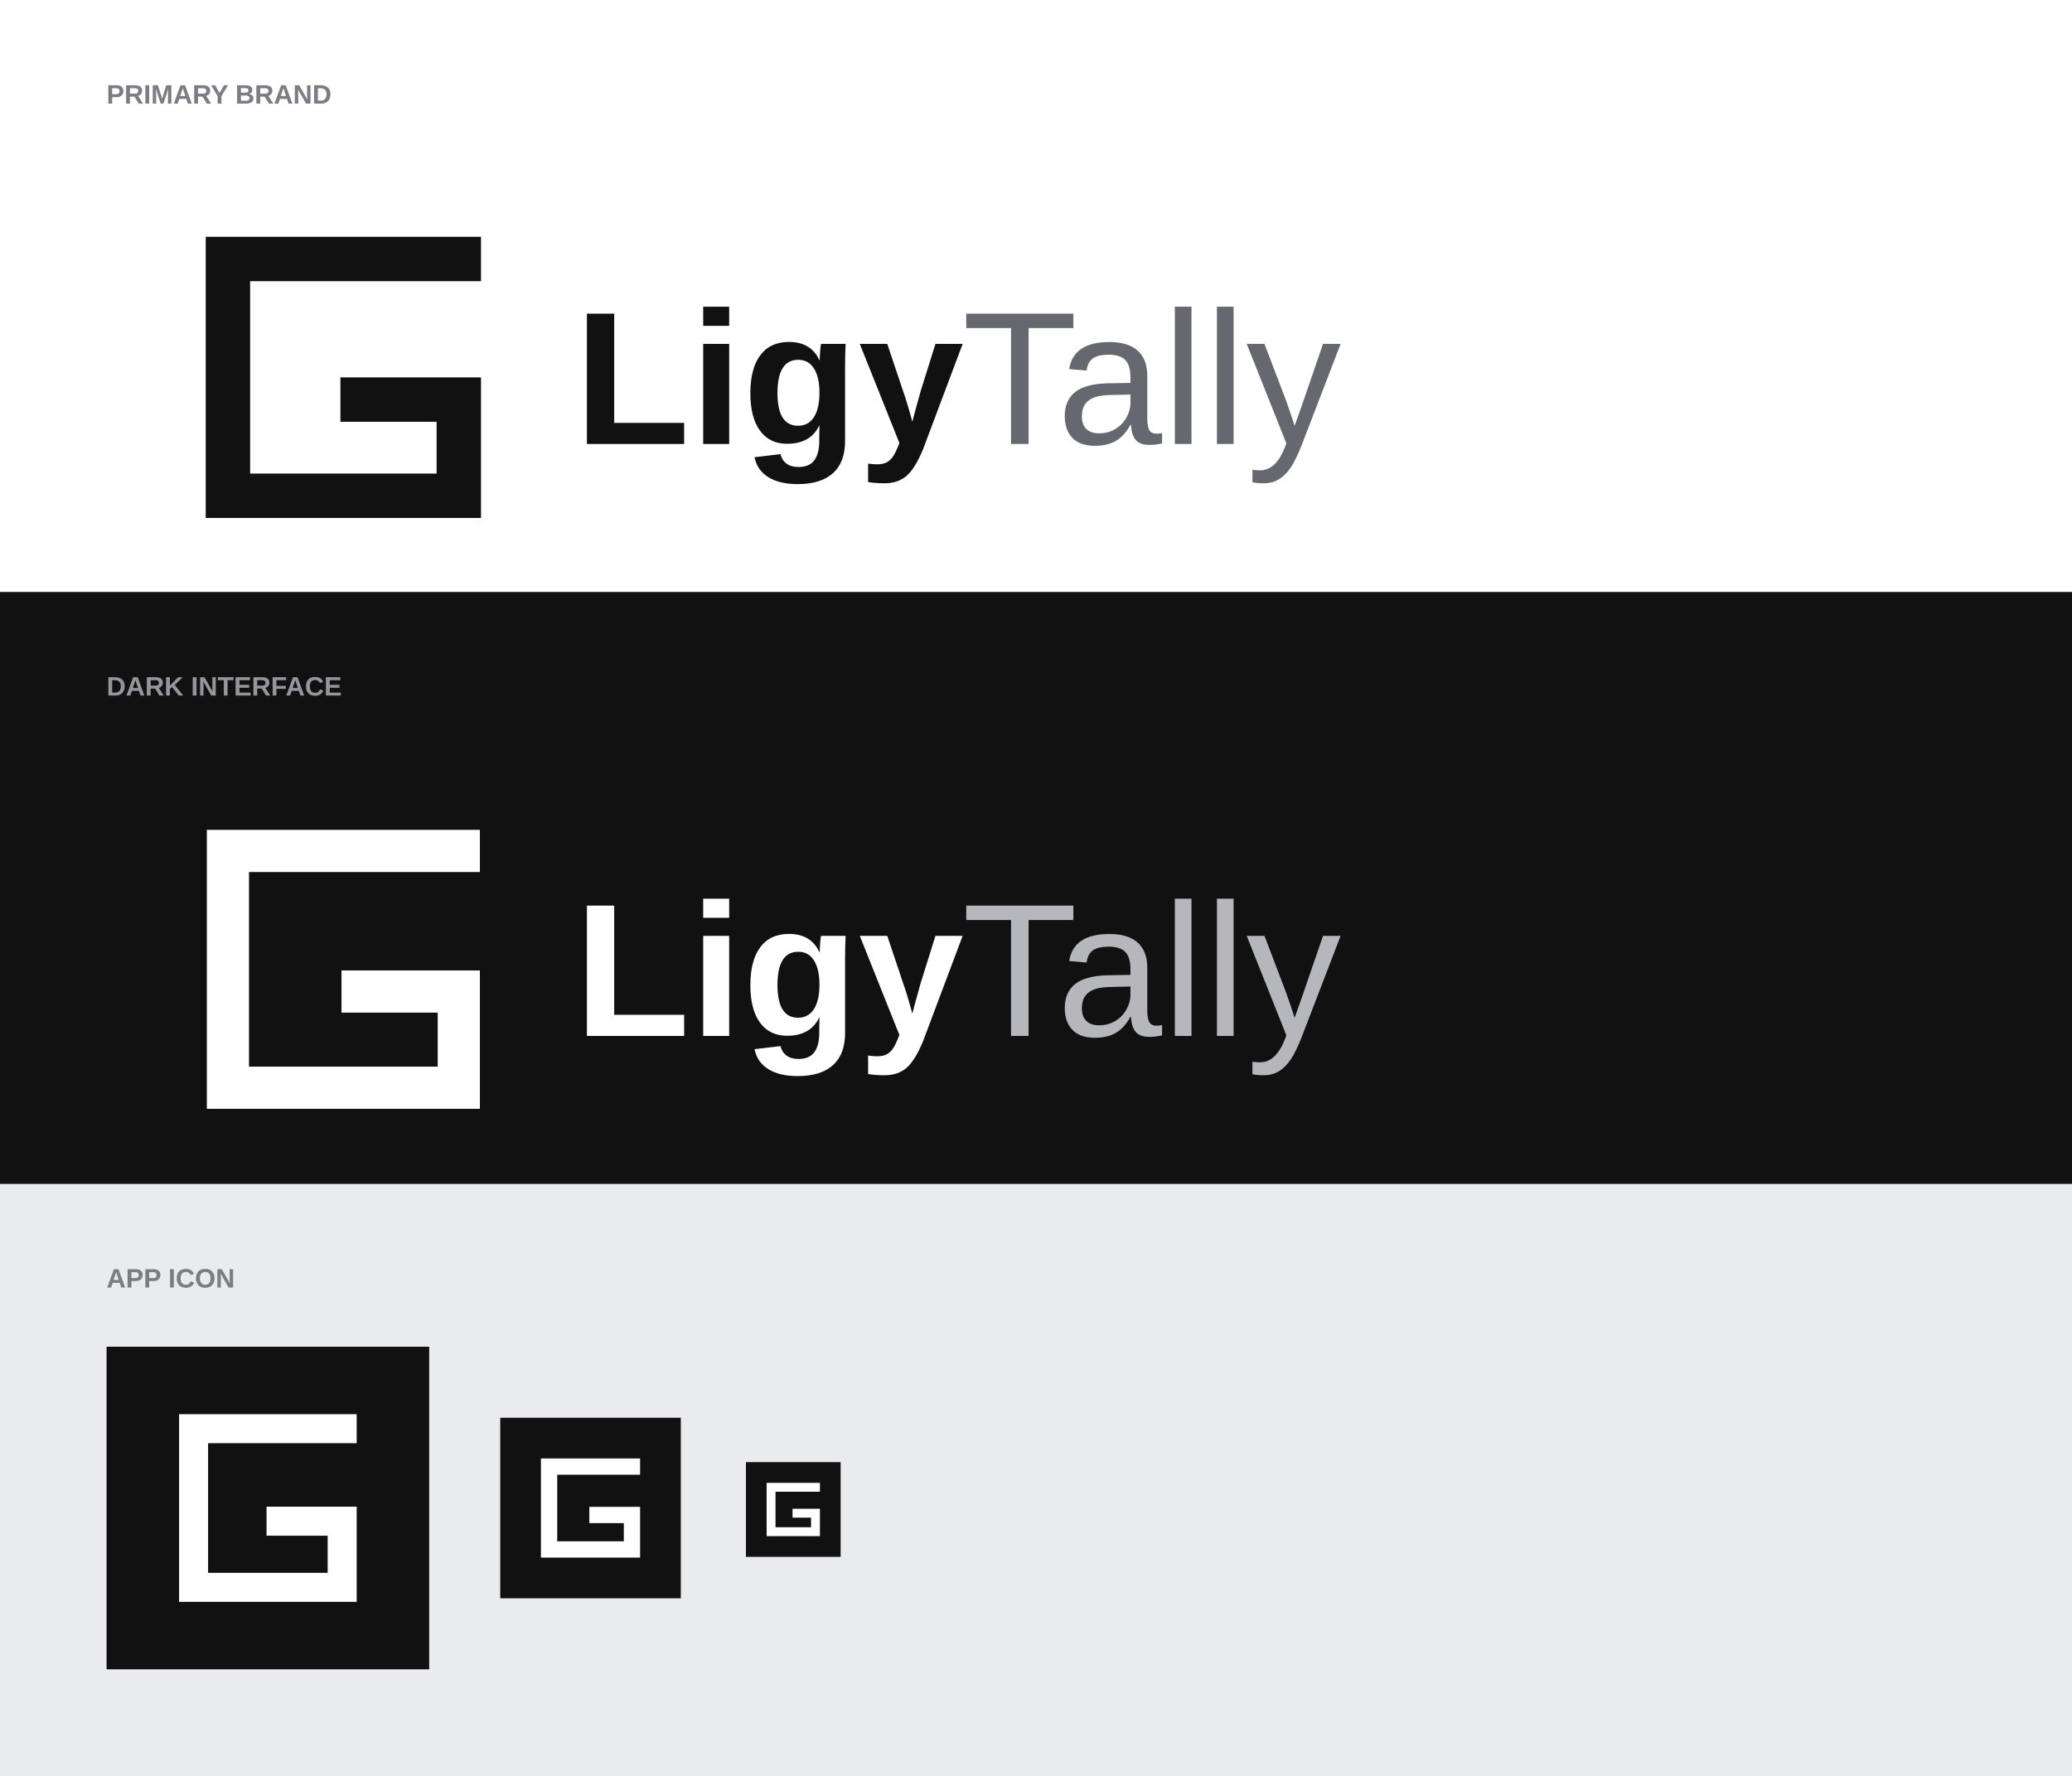
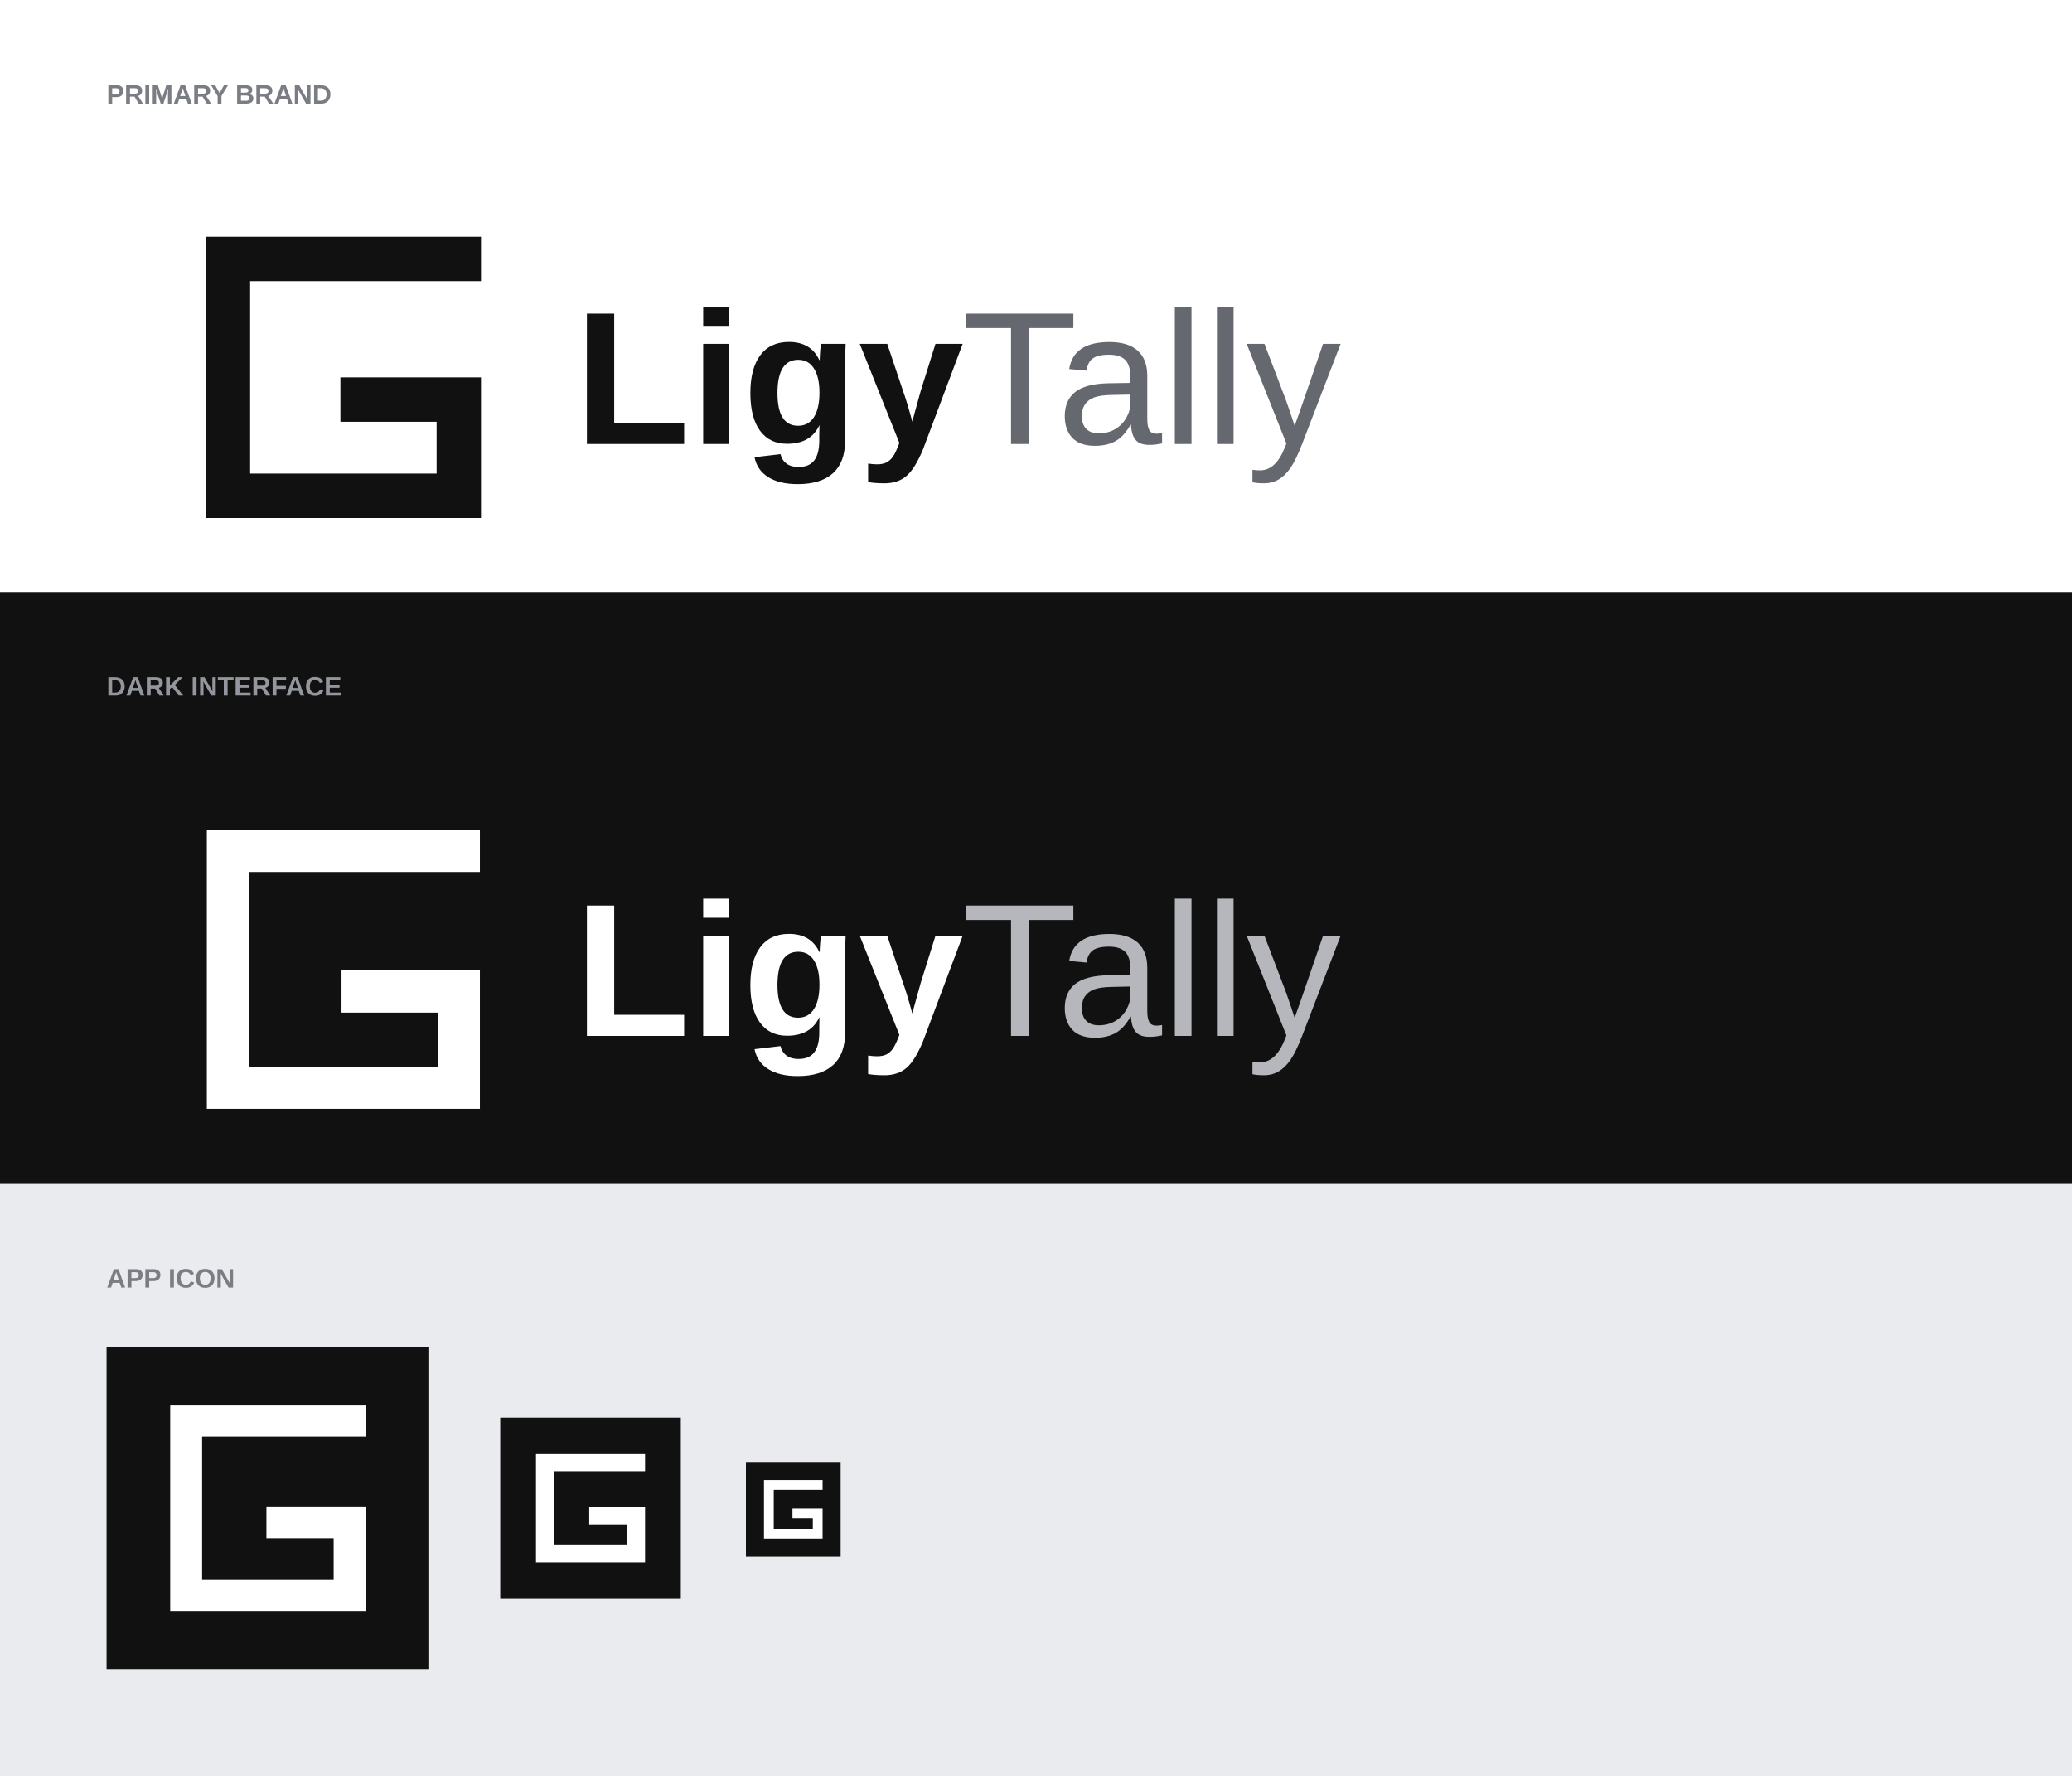
<svg xmlns="http://www.w3.org/2000/svg" width="1400" height="1200" viewBox="0 0 1400 1200" fill="none">
  <rect width="1400" height="1200" fill="#E9EBEE" />
  <rect width="1400" height="400" fill="white" />
  <text x="72" y="70" fill="#7A7D83" font-family="Arial, Helvetica, sans-serif" font-size="18" font-weight="700" letter-spacing="0">PRIMARY BRAND</text>
  <g transform="translate(72 95)">
    <path d="M238 80H82V240H238V175H173" stroke="#111111" stroke-width="30" stroke-linecap="square" stroke-linejoin="miter" />
    <text x="316" y="205" fill="#111111" font-family="Arial, Helvetica, sans-serif" font-size="128" font-weight="700" letter-spacing="0">Ligy</text>
    <text x="578" y="205" fill="#65686E" font-family="Arial, Helvetica, sans-serif" font-size="128" font-weight="400" letter-spacing="0">Tally</text>
  </g>
  <rect y="400" width="1400" height="400" fill="#111111" />
  <text x="72" y="470" fill="#93969C" font-family="Arial, Helvetica, sans-serif" font-size="18" font-weight="700" letter-spacing="0">DARK INTERFACE</text>
  <g transform="translate(72 495)">
    <path d="M238 80H82V240H238V175H173" stroke="white" stroke-width="28.5" stroke-linecap="square" stroke-linejoin="miter" />
    <text x="316" y="205" fill="white" font-family="Arial, Helvetica, sans-serif" font-size="128" font-weight="700" letter-spacing="0">Ligy</text>
    <text x="578" y="205" fill="#B5B7BC" font-family="Arial, Helvetica, sans-serif" font-size="128" font-weight="400" letter-spacing="0">Tally</text>
  </g>
  <text x="72" y="870" fill="#7A7D83" font-family="Arial, Helvetica, sans-serif" font-size="18" font-weight="700" letter-spacing="0">APP ICON</text>
  <g transform="translate(72 910)">
    <rect width="218" height="218" fill="#111111" />
-     <path d="M159.2 55.4H58.8V162.6H159.2V117.9H117.9" stroke="white" stroke-width="19.6" stroke-linecap="square" stroke-linejoin="miter" />
+     <g transform="translate(109 109) scale(1.1) translate(-109 -109)">
+       <path d="M159.2 55.4H58.8V162.6H159.2V117.9H117.9" stroke="white" stroke-width="19.6" stroke-linecap="square" stroke-linejoin="miter" />
+     </g>
  </g>
  <g transform="translate(338 958)">
    <rect width="122" height="122" fill="#111111" />
-     <path d="M89 33H33V89H89V65.7H65.7" stroke="white" stroke-width="11" stroke-linecap="square" stroke-linejoin="miter" />
+     <g transform="translate(61 61) scale(1.1) translate(-61 -61)">
+       <path d="M89 33H33V89H89V65.7H65.7" stroke="white" stroke-width="11" stroke-linecap="square" stroke-linejoin="miter" />
+     </g>
  </g>
  <g transform="translate(504 988)">
    <rect width="64" height="64" fill="#111111" />
-     <path d="M47 17H17V47H47V34.5H34.5" stroke="white" stroke-width="6" stroke-linecap="square" stroke-linejoin="miter" />
+     <g transform="translate(32 32) scale(1.1) translate(-32 -32)">
+       <path d="M47 17H17V47H47V34.5H34.5" stroke="white" stroke-width="6" stroke-linecap="square" stroke-linejoin="miter" />
+     </g>
  </g>
</svg>
